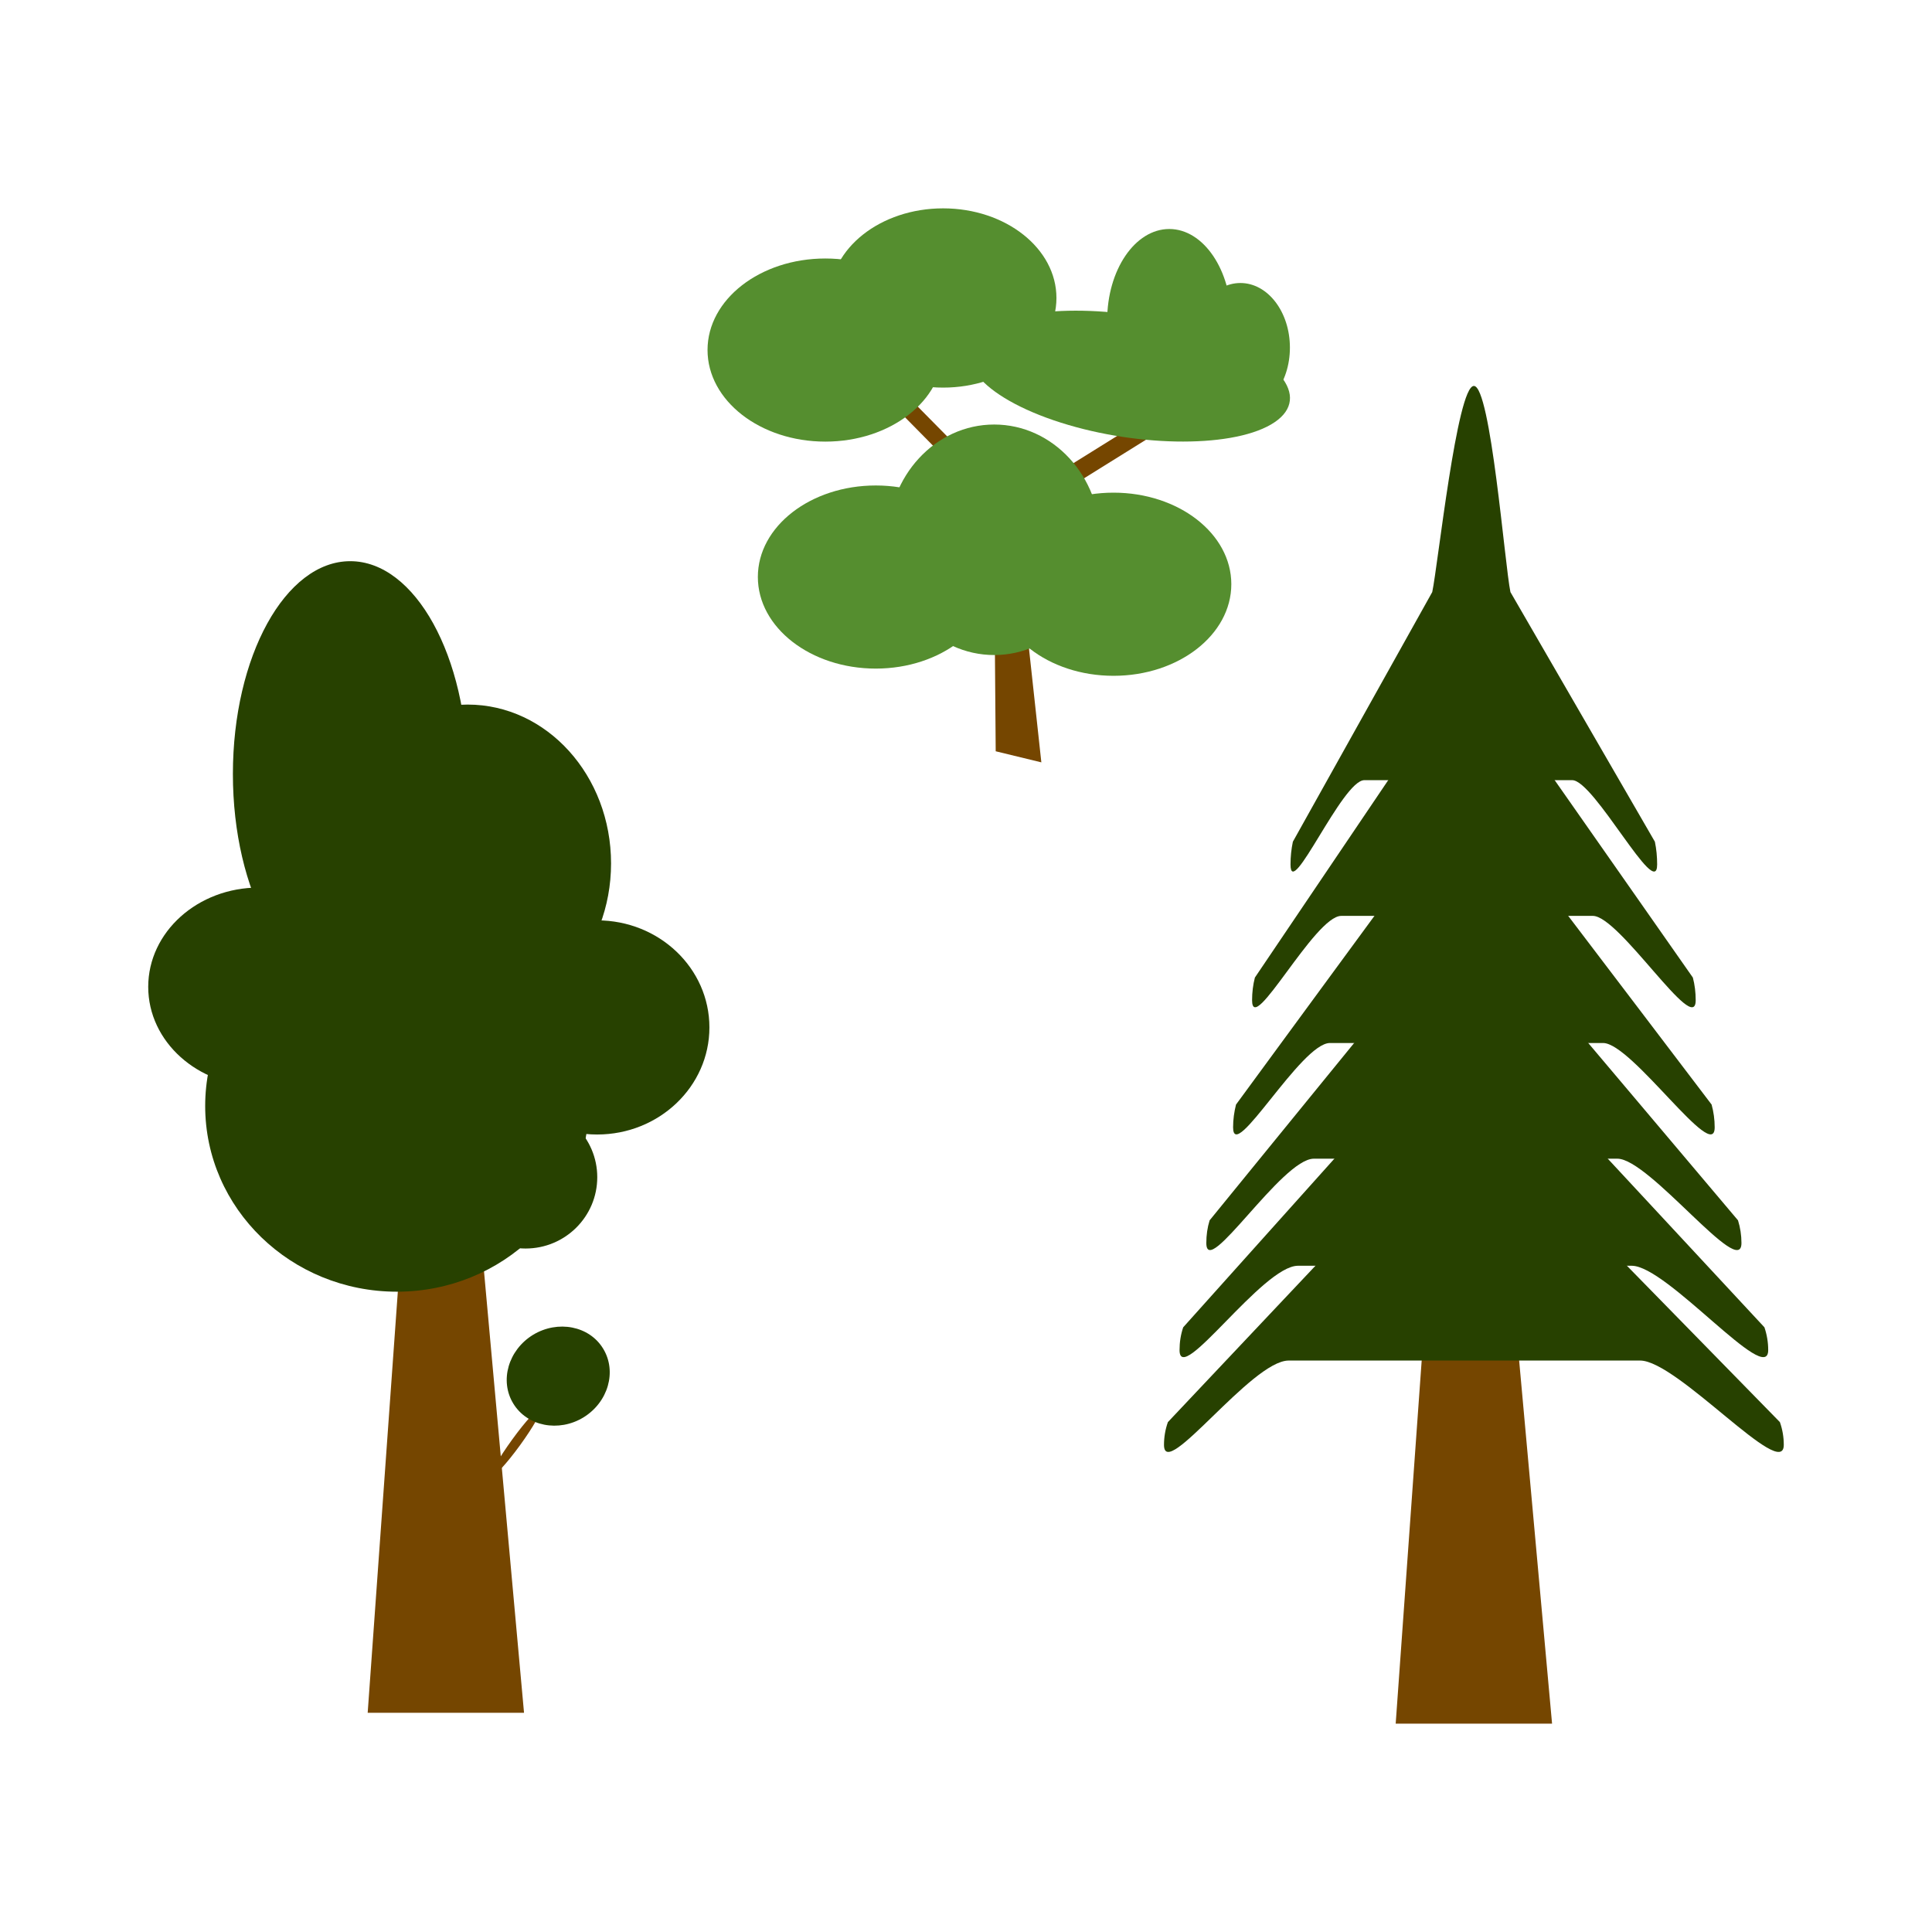
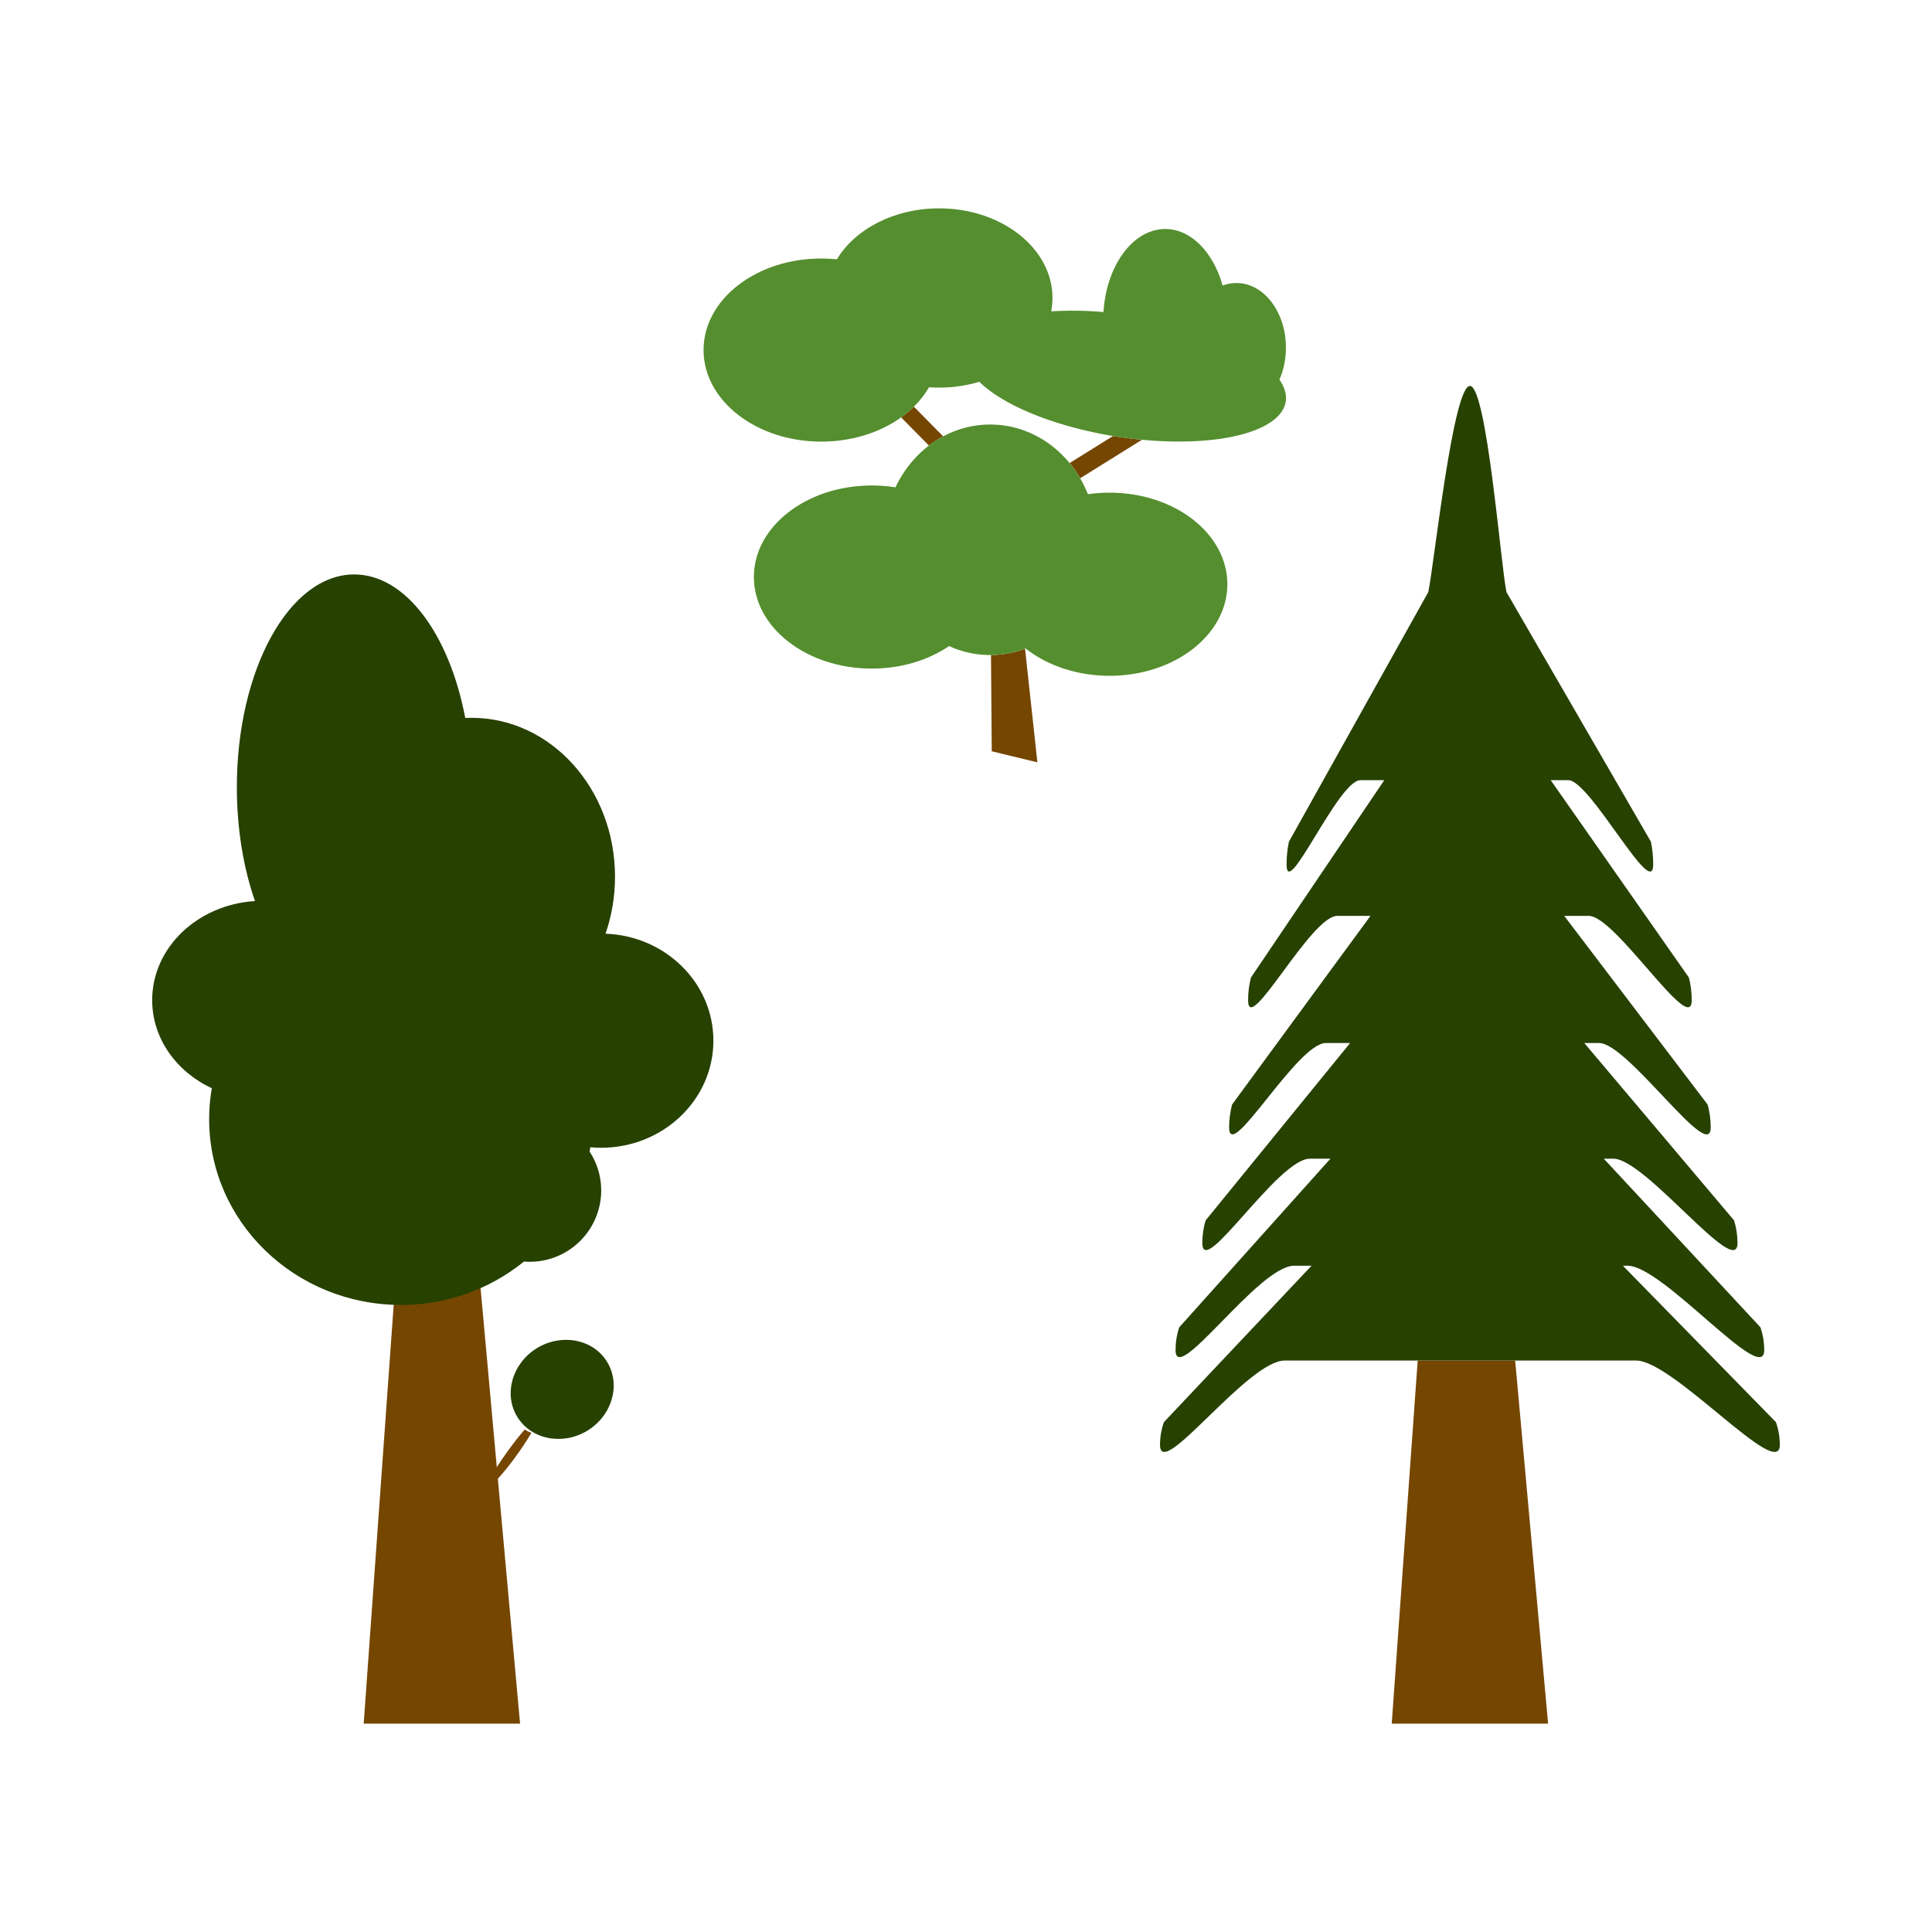
- <svg xmlns="http://www.w3.org/2000/svg" width="100%" height="100%" viewBox="0 0 64 64" version="1.1" xml:space="preserve" style="fill-rule:evenodd;clip-rule:evenodd;stroke-linejoin:round;stroke-miterlimit:2;">
-   <g id="surface1">
-     <g>
-       <path d="M16.969,47.684C17.414,47.07 17.832,46.613 17.906,46.668C17.977,46.719 17.672,47.262 17.227,47.875C16.781,48.488 16.359,48.945 16.289,48.891C16.219,48.84 16.52,48.301 16.969,47.684Z" style="fill:#754600;" />
-       <path d="M15.984,41.57L13.266,41.57L12.18,56.738L17.359,56.738L15.984,41.57Z" style="fill:#754600;" />
-       <path d="M33.004,16.887L33.395,16.5L29.781,12.84L29.391,13.227L33.004,16.887Z" style="fill:#754600;" />
-       <path d="M33.75,18.391L32.934,18.559L32.984,24.887L34.496,25.254L33.75,18.391Z" style="fill:#754600;" />
-       <path d="M40.422,13.035L40.098,12.516L32.934,16.977L33.258,17.496L40.422,13.035Z" style="fill:#754600;" />
-       <path d="M50.039,41.93L47.32,41.93L46.234,57.098L51.414,57.098L50.039,41.93Z" style="fill:#754600;" />
-     </g>
-     <path d="M19.785,38.996C19.785,37.695 18.723,36.637 17.41,36.637C16.098,36.637 15.035,37.695 15.035,38.996C15.035,40.301 16.098,41.359 17.41,41.359C18.723,41.359 19.785,40.301 19.785,38.996Z" style="fill:#274100;" />
-     <path d="M17.656,44.219C18.48,43.719 19.523,43.922 19.98,44.676C20.441,45.43 20.148,46.449 19.328,46.953C18.508,47.453 17.465,47.25 17.004,46.496C16.543,45.742 16.836,44.723 17.656,44.219Z" style="fill:#274100;" />
-     <path d="M19.496,36.637C19.496,33.242 16.652,30.488 13.148,30.488C9.641,30.488 6.797,33.242 6.797,36.637C6.797,40.035 9.641,42.789 13.148,42.789C16.652,42.789 19.496,40.035 19.496,36.637Z" style="fill:#274100;" />
-     <path d="M20.242,28.602C20.242,25.695 18.117,23.34 15.492,23.34C12.871,23.34 10.746,25.695 10.746,28.602C10.746,31.508 12.871,33.863 15.492,33.863C18.117,33.863 20.242,31.508 20.242,28.602Z" style="fill:#274100;" />
-     <path d="M23.5,34.035C23.5,32.074 21.836,30.488 19.781,30.488C17.73,30.488 16.066,32.074 16.066,34.035C16.066,35.992 17.73,37.582 19.781,37.582C21.836,37.582 23.5,35.992 23.5,34.035Z" style="fill:#274100;" />
-     <path d="M12.23,32.691C12.23,30.875 10.594,29.402 8.57,29.402C6.551,29.402 4.91,30.875 4.91,32.691C4.91,34.508 6.551,35.98 8.57,35.98C10.594,35.98 12.23,34.508 12.23,32.691Z" style="fill:#274100;" />
-     <path d="M15.492,25.641C15.492,21.746 13.75,18.59 11.602,18.59C9.453,18.59 7.715,21.746 7.715,25.641C7.715,29.535 9.453,32.691 11.602,32.691C13.75,32.691 15.492,29.535 15.492,25.641Z" style="fill:#274100;" />
-     <path d="M46.492,38.84C46.809,37.953 47.879,32.012 48.824,32.012C49.77,32.012 50.551,37.953 50.871,38.84L58.961,47.109C59.047,47.352 59.09,47.605 59.09,47.863C59.09,49.094 55.563,45.07 54.332,45.07L42.688,45.07C41.457,45.07 38.559,49.094 38.559,47.863C38.559,47.605 38.602,47.352 38.688,47.109L46.492,38.84Z" style="fill:#274100;fill-rule:nonzero;" />
-     <path d="M46.609,35.699C46.91,34.809 47.93,28.871 48.824,28.871C49.723,28.871 50.465,34.809 50.766,35.699L58.449,43.969C58.531,44.211 58.574,44.465 58.574,44.723C58.574,45.953 55.223,41.93 54.055,41.93L42.996,41.93C41.824,41.93 39.074,45.953 39.074,44.723C39.074,44.465 39.113,44.211 39.195,43.969L46.609,35.699Z" style="fill:#274100;fill-rule:nonzero;" />
-     <path d="M46.809,32.156C47.086,31.266 48.008,25.324 48.824,25.324C49.641,25.324 50.316,31.266 50.59,32.156L57.574,40.426C57.648,40.664 57.688,40.918 57.688,41.176C57.688,42.406 54.641,38.383 53.578,38.383L43.523,38.383C42.461,38.383 39.961,42.406 39.961,41.176C39.961,40.918 39.996,40.664 40.07,40.426L46.809,32.156Z" style="fill:#274100;fill-rule:nonzero;" />
-     <path d="M47.012,28.32C47.258,27.434 48.09,21.492 48.824,21.492C49.559,21.492 50.164,27.434 50.414,28.32L56.699,36.59C56.766,36.832 56.801,37.086 56.801,37.344C56.801,38.574 54.059,34.551 53.105,34.551L44.055,34.551C43.098,34.551 40.848,38.574 40.848,37.344C40.848,37.086 40.883,36.832 40.945,36.59L47.012,28.32Z" style="fill:#274100;fill-rule:nonzero;" />
-     <path d="M47.156,24.113C47.383,23.223 48.148,17.281 48.824,17.281C49.5,17.281 50.059,23.223 50.289,24.113L56.078,32.383C56.141,32.621 56.172,32.875 56.172,33.133C56.172,34.363 53.648,30.34 52.766,30.34L44.43,30.34C43.551,30.34 41.477,34.363 41.477,33.133C41.477,32.875 41.508,32.621 41.57,32.383L47.156,24.113Z" style="fill:#274100;fill-rule:nonzero;" />
-     <path d="M47.445,19.613C47.633,18.727 48.266,12.785 48.824,12.785C49.383,12.785 49.848,18.727 50.035,19.613L54.82,27.883C54.871,28.125 54.895,28.379 54.895,28.637C54.895,29.867 52.809,25.844 52.082,25.844L45.195,25.844C44.465,25.844 42.75,29.867 42.75,28.637C42.75,28.379 42.777,28.125 42.828,27.883L47.445,19.613Z" style="fill:#274100;fill-rule:nonzero;" />
-     <path d="M42.73,11.516C42.73,10.332 41.996,9.375 41.09,9.375C40.184,9.375 39.445,10.332 39.445,11.516C39.445,12.695 40.184,13.652 41.09,13.652C41.996,13.652 42.73,12.695 42.73,11.516Z" style="fill:#558e2f;" />
-     <path d="M36.457,17.879C36.457,15.77 34.879,14.063 32.934,14.063C30.988,14.063 29.41,15.77 29.41,17.879C29.41,19.988 30.988,21.699 32.934,21.699C34.879,21.699 36.457,19.988 36.457,17.879Z" style="fill:#558e2f;" />
-     <path d="M42.102,14.063C40.715,14.867 37.488,14.805 34.902,13.922C32.313,13.035 31.34,11.664 32.727,10.859C34.109,10.051 37.336,10.113 39.926,11C42.512,11.883 43.488,13.258 42.102,14.063Z" style="fill:#558e2f;" />
-     <path d="M31.242,11.594C31.242,9.918 29.496,8.563 27.34,8.563C25.184,8.563 23.438,9.918 23.438,11.594C23.438,13.27 25.184,14.629 27.34,14.629C29.496,14.629 31.242,13.27 31.242,11.594Z" style="fill:#558e2f;" />
-     <path d="M32.914,19.113C32.914,17.438 31.164,16.082 29.012,16.082C26.855,16.082 25.105,17.438 25.105,19.113C25.105,20.789 26.855,22.148 29.012,22.148C31.164,22.148 32.914,20.789 32.914,19.113Z" style="fill:#558e2f;" />
-     <path d="M40.789,19.352C40.789,17.676 39.043,16.32 36.887,16.32C34.73,16.32 32.984,17.676 32.984,19.352C32.984,21.027 34.73,22.387 36.887,22.387C39.043,22.387 40.789,21.027 40.789,19.352Z" style="fill:#558e2f;" />
-     <path d="M40.789,10.617C40.789,8.945 39.867,7.586 38.734,7.586C37.598,7.586 36.676,8.945 36.676,10.617C36.676,12.293 37.598,13.652 38.734,13.652C39.867,13.652 40.789,12.293 40.789,10.617Z" style="fill:#558e2f;" />
-     <path d="M34.996,9.871C34.996,8.23 33.316,6.902 31.242,6.902C29.168,6.902 27.488,8.23 27.488,9.871C27.488,11.512 29.168,12.84 31.242,12.84C33.316,12.84 34.996,11.512 34.996,9.871Z" style="fill:#558e2f;" />
+ <svg xmlns="http://www.w3.org/2000/svg" xml:space="preserve" fill-rule="evenodd" stroke-linejoin="round" stroke-miterlimit="2" clip-rule="evenodd" viewBox="0 0 64 64">
+   <g id="brown">
+     <path fill="#754600" d="m15.902 42.478.555 6.124c.106-.169.236-.359.381-.558.195-.269.384-.508.542-.687.071.043.145.079.223.11a9.694 9.694 0 0 1-.508.768 8.631 8.631 0 0 1-.603.751l.736 8.112h-5.18l.999-13.949a6.489 6.489 0 0 0 2.855-.671Zm21.927-27.91-2.046 1.274a3.955 3.955 0 0 0-.35-.503l1.439-.896c.32.053.64.094.957.125Zm-3.873 6.922.409 3.764-1.512-.367-.025-3.188a3.276 3.276 0 0 0 1.128-.209Zm-3.184-6.731-.921-.932a3.4 3.4 0 0 0 .422-.355l.971.983c-.165.088-.323.19-.472.304Zm19.42 30.311 1.091 12.028h-5.18l.86-12.028h3.229Z" />
+   </g>
+   <g id="green">
+     <path fill="#274100" d="M8.447 29.849c-.38-1.09-.601-2.383-.601-3.769 0-3.895 1.738-7.051 3.887-7.051 1.705 0 3.154 1.988 3.679 4.755.07-.003.141-.005.211-.005 2.625 0 4.75 2.355 4.75 5.262 0 .666-.111 1.302-.314 1.889 1.987.073 3.573 1.63 3.573 3.544 0 1.957-1.665 3.547-3.72 3.547-.12 0-.239-.006-.357-.016a3.506 3.506 0 0 1-.024.142c.244.371.385.813.385 1.288a2.368 2.368 0 0 1-2.559 2.356 6.447 6.447 0 0 1-4.078 1.437c-3.507 0-6.351-2.754-6.351-6.152 0-.35.03-.692.088-1.026-1.172-.548-1.975-1.65-1.975-2.92 0-1.739 1.505-3.164 3.406-3.281ZM53.762 41.93l5.067 5.179c.086.243.13.496.13.754 0 1.231-3.527-2.793-4.758-2.793H42.557c-1.231 0-4.13 4.024-4.13 2.793 0-.258.043-.511.13-.754l4.888-5.179h-.58c-1.173 0-3.923 4.023-3.923 2.793 0-.258.039-.512.122-.754l5.008-5.586h-.68c-1.063 0-3.563 4.023-3.563 2.793 0-.258.036-.512.11-.75l4.786-5.875h-.802c-.957 0-3.207 4.023-3.207 2.793 0-.258.036-.512.098-.754l4.585-6.25h-1.101c-.878 0-2.953 4.023-2.953 2.793 0-.258.032-.512.094-.75l4.417-6.539h-.792c-.73 0-2.445 4.023-2.445 2.793 0-.258.027-.512.078-.754l4.617-8.27c.188-.886.82-6.828 1.378-6.828.56 0 1.024 5.942 1.211 6.828l4.786 8.27c.051.242.075.496.075.754 0 1.23-2.087-2.793-2.813-2.793h-.582l4.578 6.539c.062.238.093.492.093.75 0 1.23-2.523-2.793-3.406-2.793h-.817l4.75 6.25c.067.242.103.496.103.754 0 1.23-2.743-2.793-3.697-2.793h-.492l4.961 5.875c.075.238.115.492.115.75 0 1.23-3.048-2.793-4.11-2.793h-.319l5.189 5.586c.082.242.125.496.125.754 0 1.23-3.351-2.793-4.519-2.793h-.161Zm-35.975 2.728c.824-.5 1.868-.297 2.324.457.461.754.169 1.773-.652 2.277-.82.5-1.862.297-2.324-.457-.461-.754-.168-1.773.652-2.277Z" />
+     <path fill="#558e2f" d="M27.723 8.589c.604-.998 1.893-1.687 3.387-1.687 2.075 0 3.755 1.328 3.755 2.969a2.4 2.4 0 0 1-.042.442 11.876 11.876 0 0 1 1.731.023c.095-1.541.976-2.75 2.049-2.75.854 0 1.589.774 1.899 1.873.144-.055.299-.084.457-.084.906 0 1.639.957 1.639 2.141 0 .386-.078.747-.215 1.06.382.549.275 1.088-.413 1.487-1.386.804-4.614.742-7.199-.141-1.07-.367-1.865-.816-2.33-1.274a4.639 4.639 0 0 1-1.667.18c-.608 1.061-1.975 1.801-3.566 1.801-2.156 0-3.902-1.359-3.902-3.035 0-1.676 1.746-3.031 3.902-3.031.174 0 .346.009.515.026Zm1.941 7.554c.582-1.235 1.769-2.08 3.138-2.08 1.451 0 2.698.95 3.237 2.308a4.95 4.95 0 0 1 .717-.051c2.155 0 3.902 1.356 3.902 3.032 0 1.675-1.747 3.035-3.902 3.035-1.089 0-2.073-.346-2.781-.905a3.271 3.271 0 0 1-2.535-.079c-.686.464-1.581.745-2.56.745-2.157 0-3.907-1.359-3.907-3.035 0-1.675 1.75-3.031 3.907-3.031.268 0 .531.021.784.061Z" />
  </g>
</svg>
